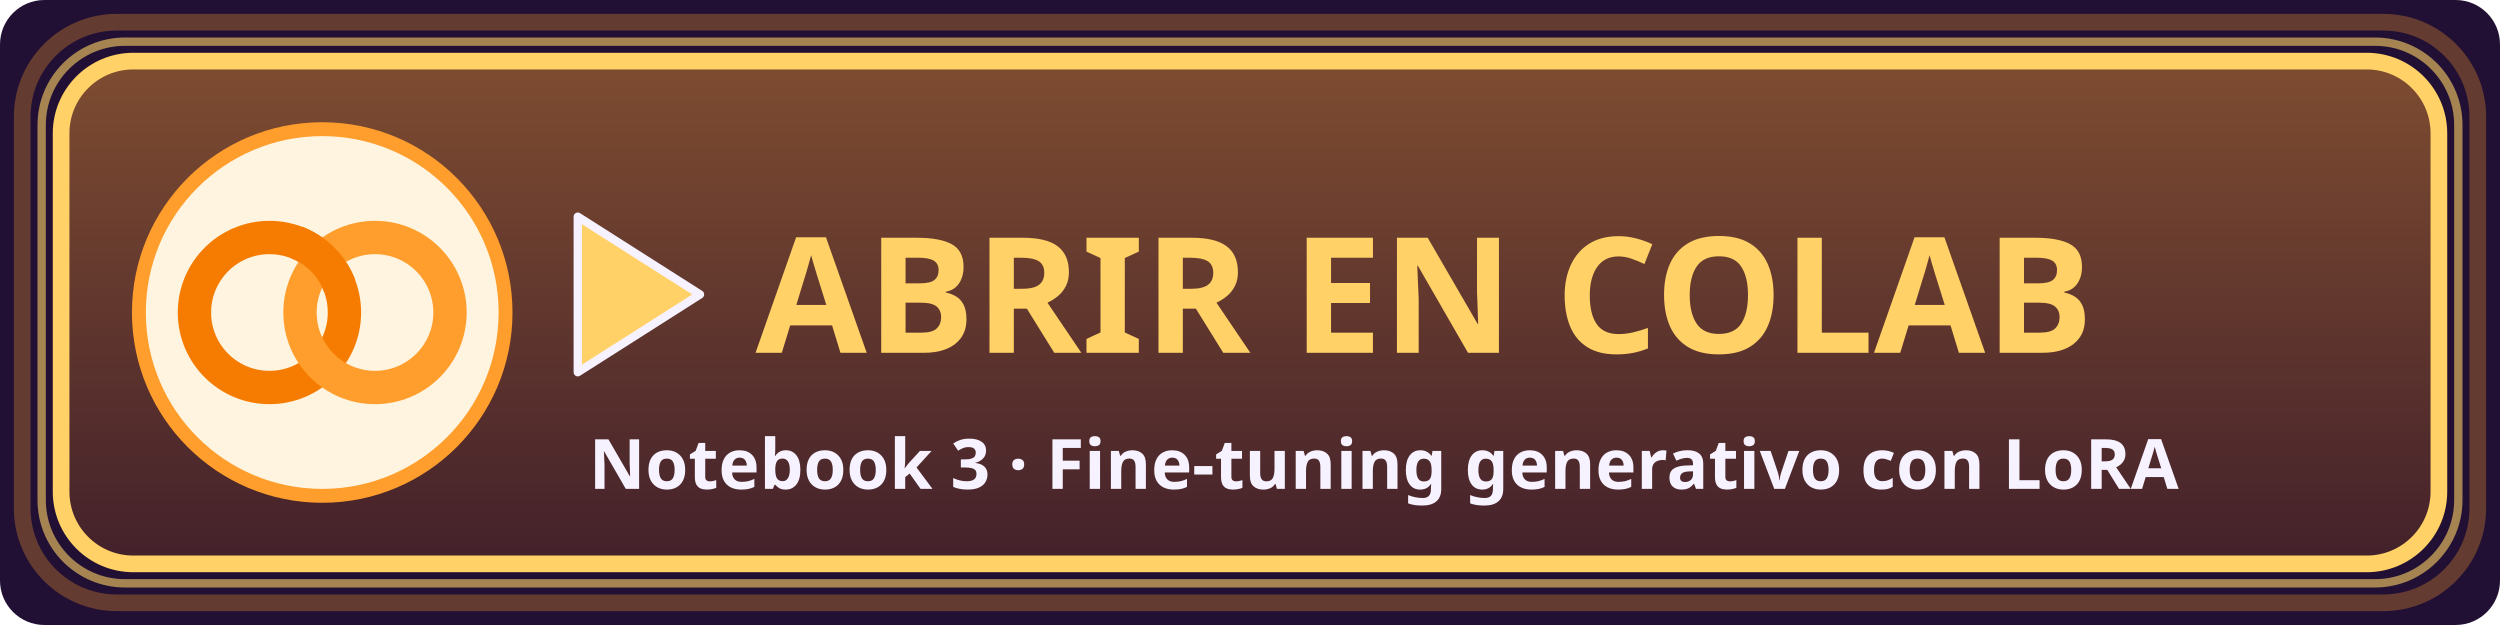
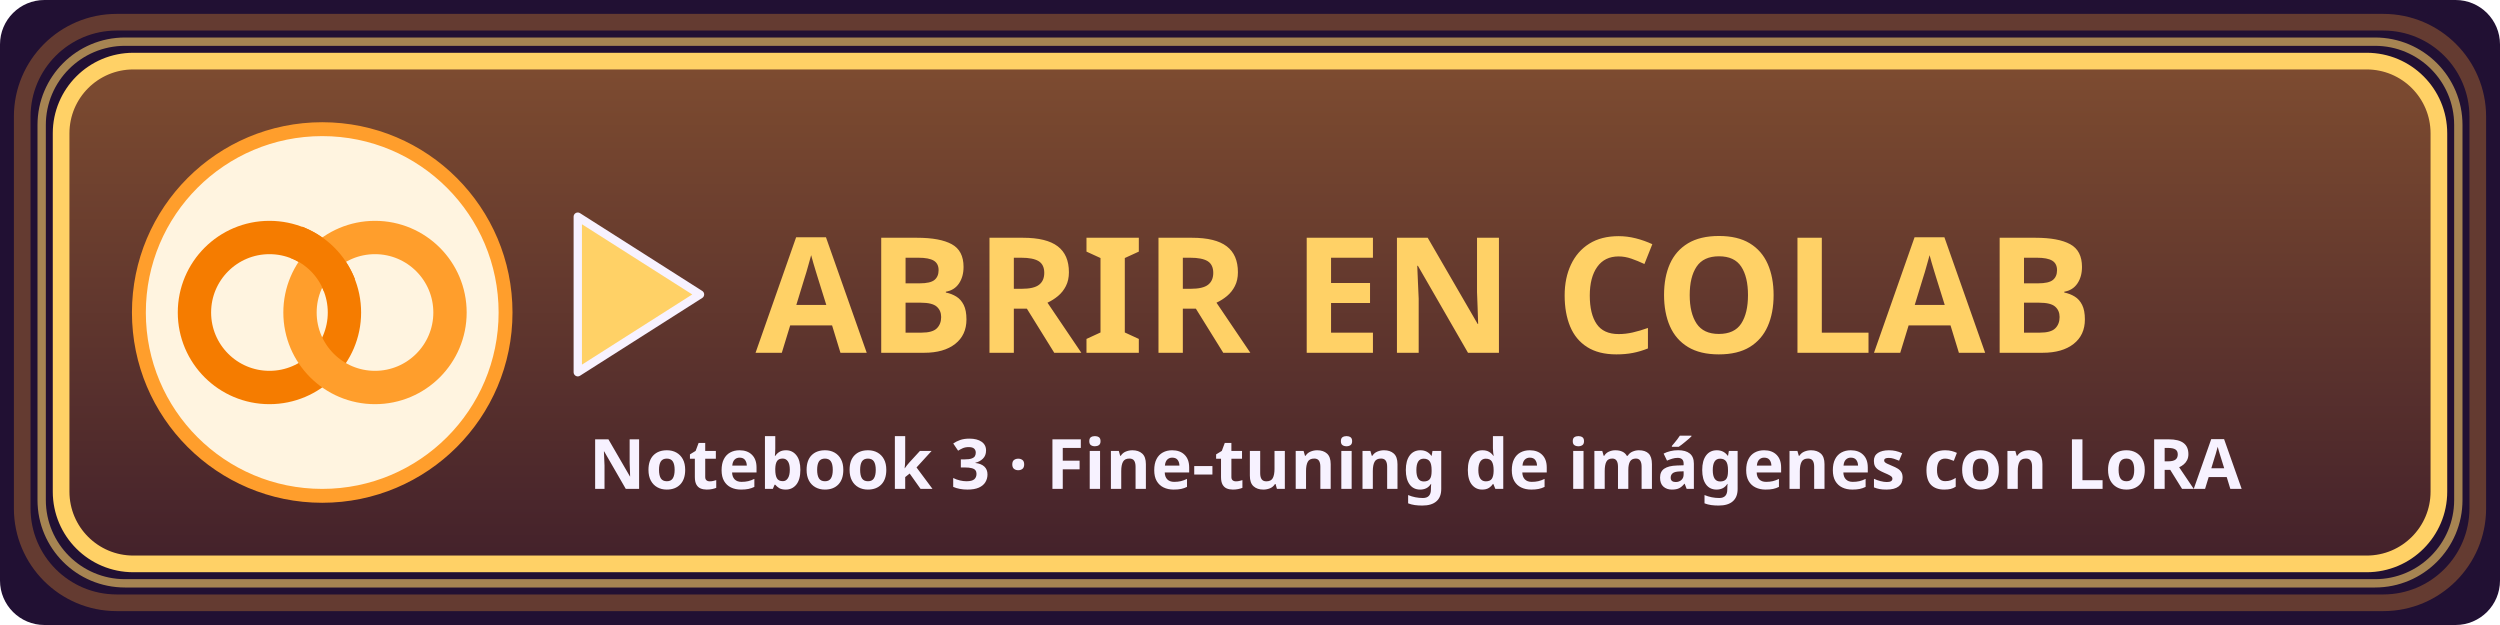
- <svg xmlns="http://www.w3.org/2000/svg" width="600" height="150" viewBox="0 0 900 225" role="img" aria-label="Botón grande para abrir en Google Colab el notebook 3, «Fine-tuning generativo con LoRA»: un símbolo de reproducir, el texto «Abrir en Colab» en amarillo y dos anillos naranjas entrelazados.">
+ <svg xmlns="http://www.w3.org/2000/svg" width="600" height="150" viewBox="0 0 900 225" role="img" aria-label="Botón grande para abrir en Google Colab el notebook 3, «Fine-tuning de imágenes con LoRA»: un símbolo de reproducir, el texto «Abrir en Colab» en amarillo y dos anillos naranjas entrelazados.">
  <rect x="0" y="0" width="900" height="225" rx="16" fill="#211033" />
  <defs>
    <marker id="fw" viewBox="0 0 10 10" refX="9" refY="5" markerWidth="7" markerHeight="7" markerUnits="userSpaceOnUse" orient="auto-start-reverse">
      <path d="M 0 0 L 10 5 L 0 10 z" fill="#c8b9d8" />
    </marker>
    <marker id="bw" viewBox="0 0 10 10" refX="9" refY="5" markerWidth="7" markerHeight="7" markerUnits="userSpaceOnUse" orient="auto-start-reverse">
      <path d="M 0 0 L 10 5 L 0 10 z" fill="#f04cff" />
    </marker>
    <marker id="pa" viewBox="0 0 10 10" refX="9" refY="5" markerWidth="7" markerHeight="7" markerUnits="userSpaceOnUse" orient="auto-start-reverse">
      <path d="M 0 0 L 10 5 L 0 10 z" fill="#ff8fab" />
    </marker>
    <marker id="ci" viewBox="0 0 10 10" refX="9" refY="5" markerWidth="7" markerHeight="7" markerUnits="userSpaceOnUse" orient="auto-start-reverse">
      <path d="M 0 0 L 10 5 L 0 10 z" fill="#55ddff" />
    </marker>
    <marker id="ve" viewBox="0 0 10 10" refX="9" refY="5" markerWidth="7" markerHeight="7" markerUnits="userSpaceOnUse" orient="auto-start-reverse">
      <path d="M 0 0 L 10 5 L 0 10 z" fill="#a8ff5a" />
    </marker>
    <marker id="ar" viewBox="0 0 10 10" refX="9" refY="5" markerWidth="6" markerHeight="6" markerUnits="userSpaceOnUse" orient="auto-start-reverse">
      <path d="M 0 0 L 10 5 L 0 10 z" fill="#675778" />
    </marker>
  </defs>
  <defs>
    <linearGradient id="dl-colab-relleno" x1="0" y1="0" x2="0" y2="1">
      <stop offset="0" stop-color="#7e4c30" />
      <stop offset="1" stop-color="#43212b" />
    </linearGradient>
  </defs>
  <rect x="8" y="8" width="884" height="209" rx="34" fill="none" stroke="#643b31" stroke-width="6" />
  <rect x="15" y="15" width="870" height="195" rx="30" fill="none" stroke="#a68452" stroke-width="3" />
  <rect x="22" y="22" width="856" height="181" rx="26" fill="url(#dl-colab-relleno)" stroke="#ffd166" stroke-width="6" />
  <circle cx="116" cy="112.5" r="66" fill="#fff4e0" stroke="#ff9e2c" stroke-width="5" />
  <circle cx="97" cy="112.5" r="27" fill="none" stroke="#f57c00" stroke-width="12" />
  <circle cx="135" cy="112.5" r="27" fill="none" stroke="#ff9e2c" stroke-width="12" />
  <path d="M 106.6 87.2 A 27 27 0 0 1 122.2 102.7" fill="none" stroke="#f57c00" stroke-width="12" />
  <path d="M 208 78 L 252 106 L 208 134 Z" fill="#ffd166" stroke="#f7f2ff" stroke-width="3" stroke-linejoin="round" />
  <text x="272" y="127" fill="#ffd166" font-family="system-ui, sans-serif" font-size="58" text-anchor="start" font-weight="800">ABRIR EN COLAB</text>
-   <text x="212" y="176" fill="#f7f2ff" font-family="system-ui, sans-serif" font-size="25" text-anchor="start" font-weight="600">Notebook 3 · Fine-tuning generativo con LoRA</text>
+   <text x="212" y="176" fill="#f7f2ff" font-family="system-ui, sans-serif" font-size="25" text-anchor="start" font-weight="600">Notebook 3 · Fine-tuning de imágenes con LoRA</text>
</svg>
